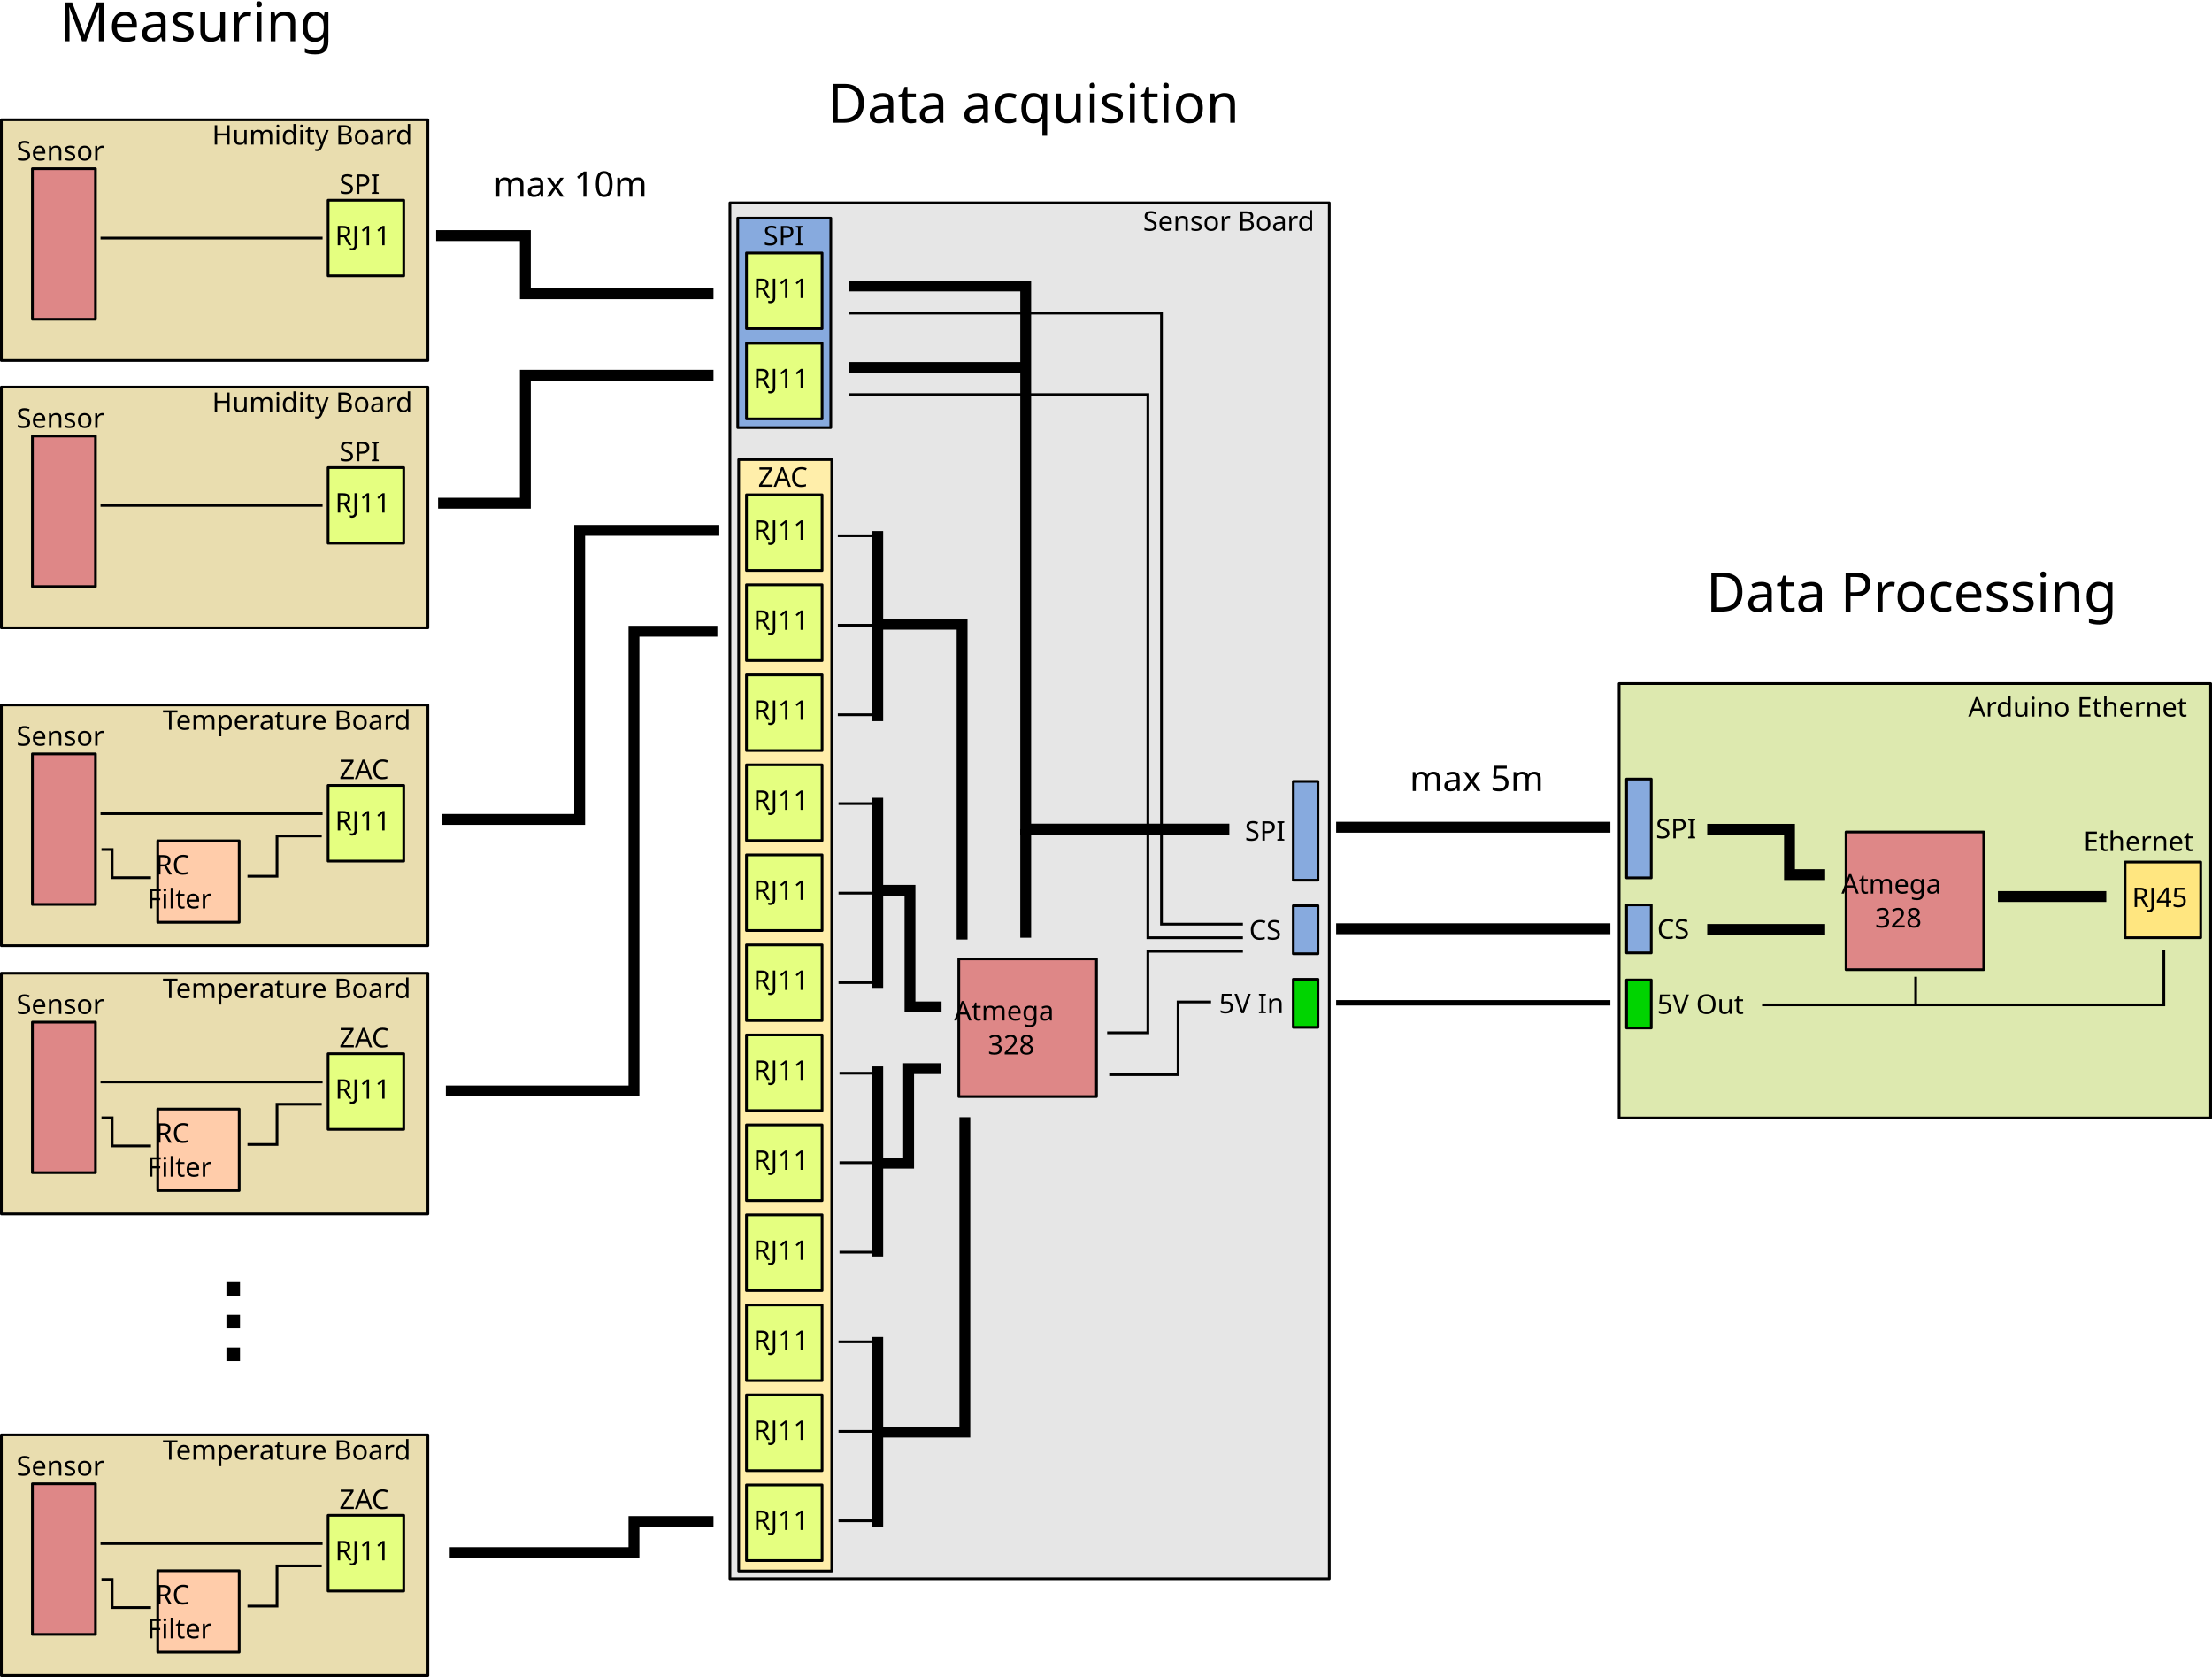
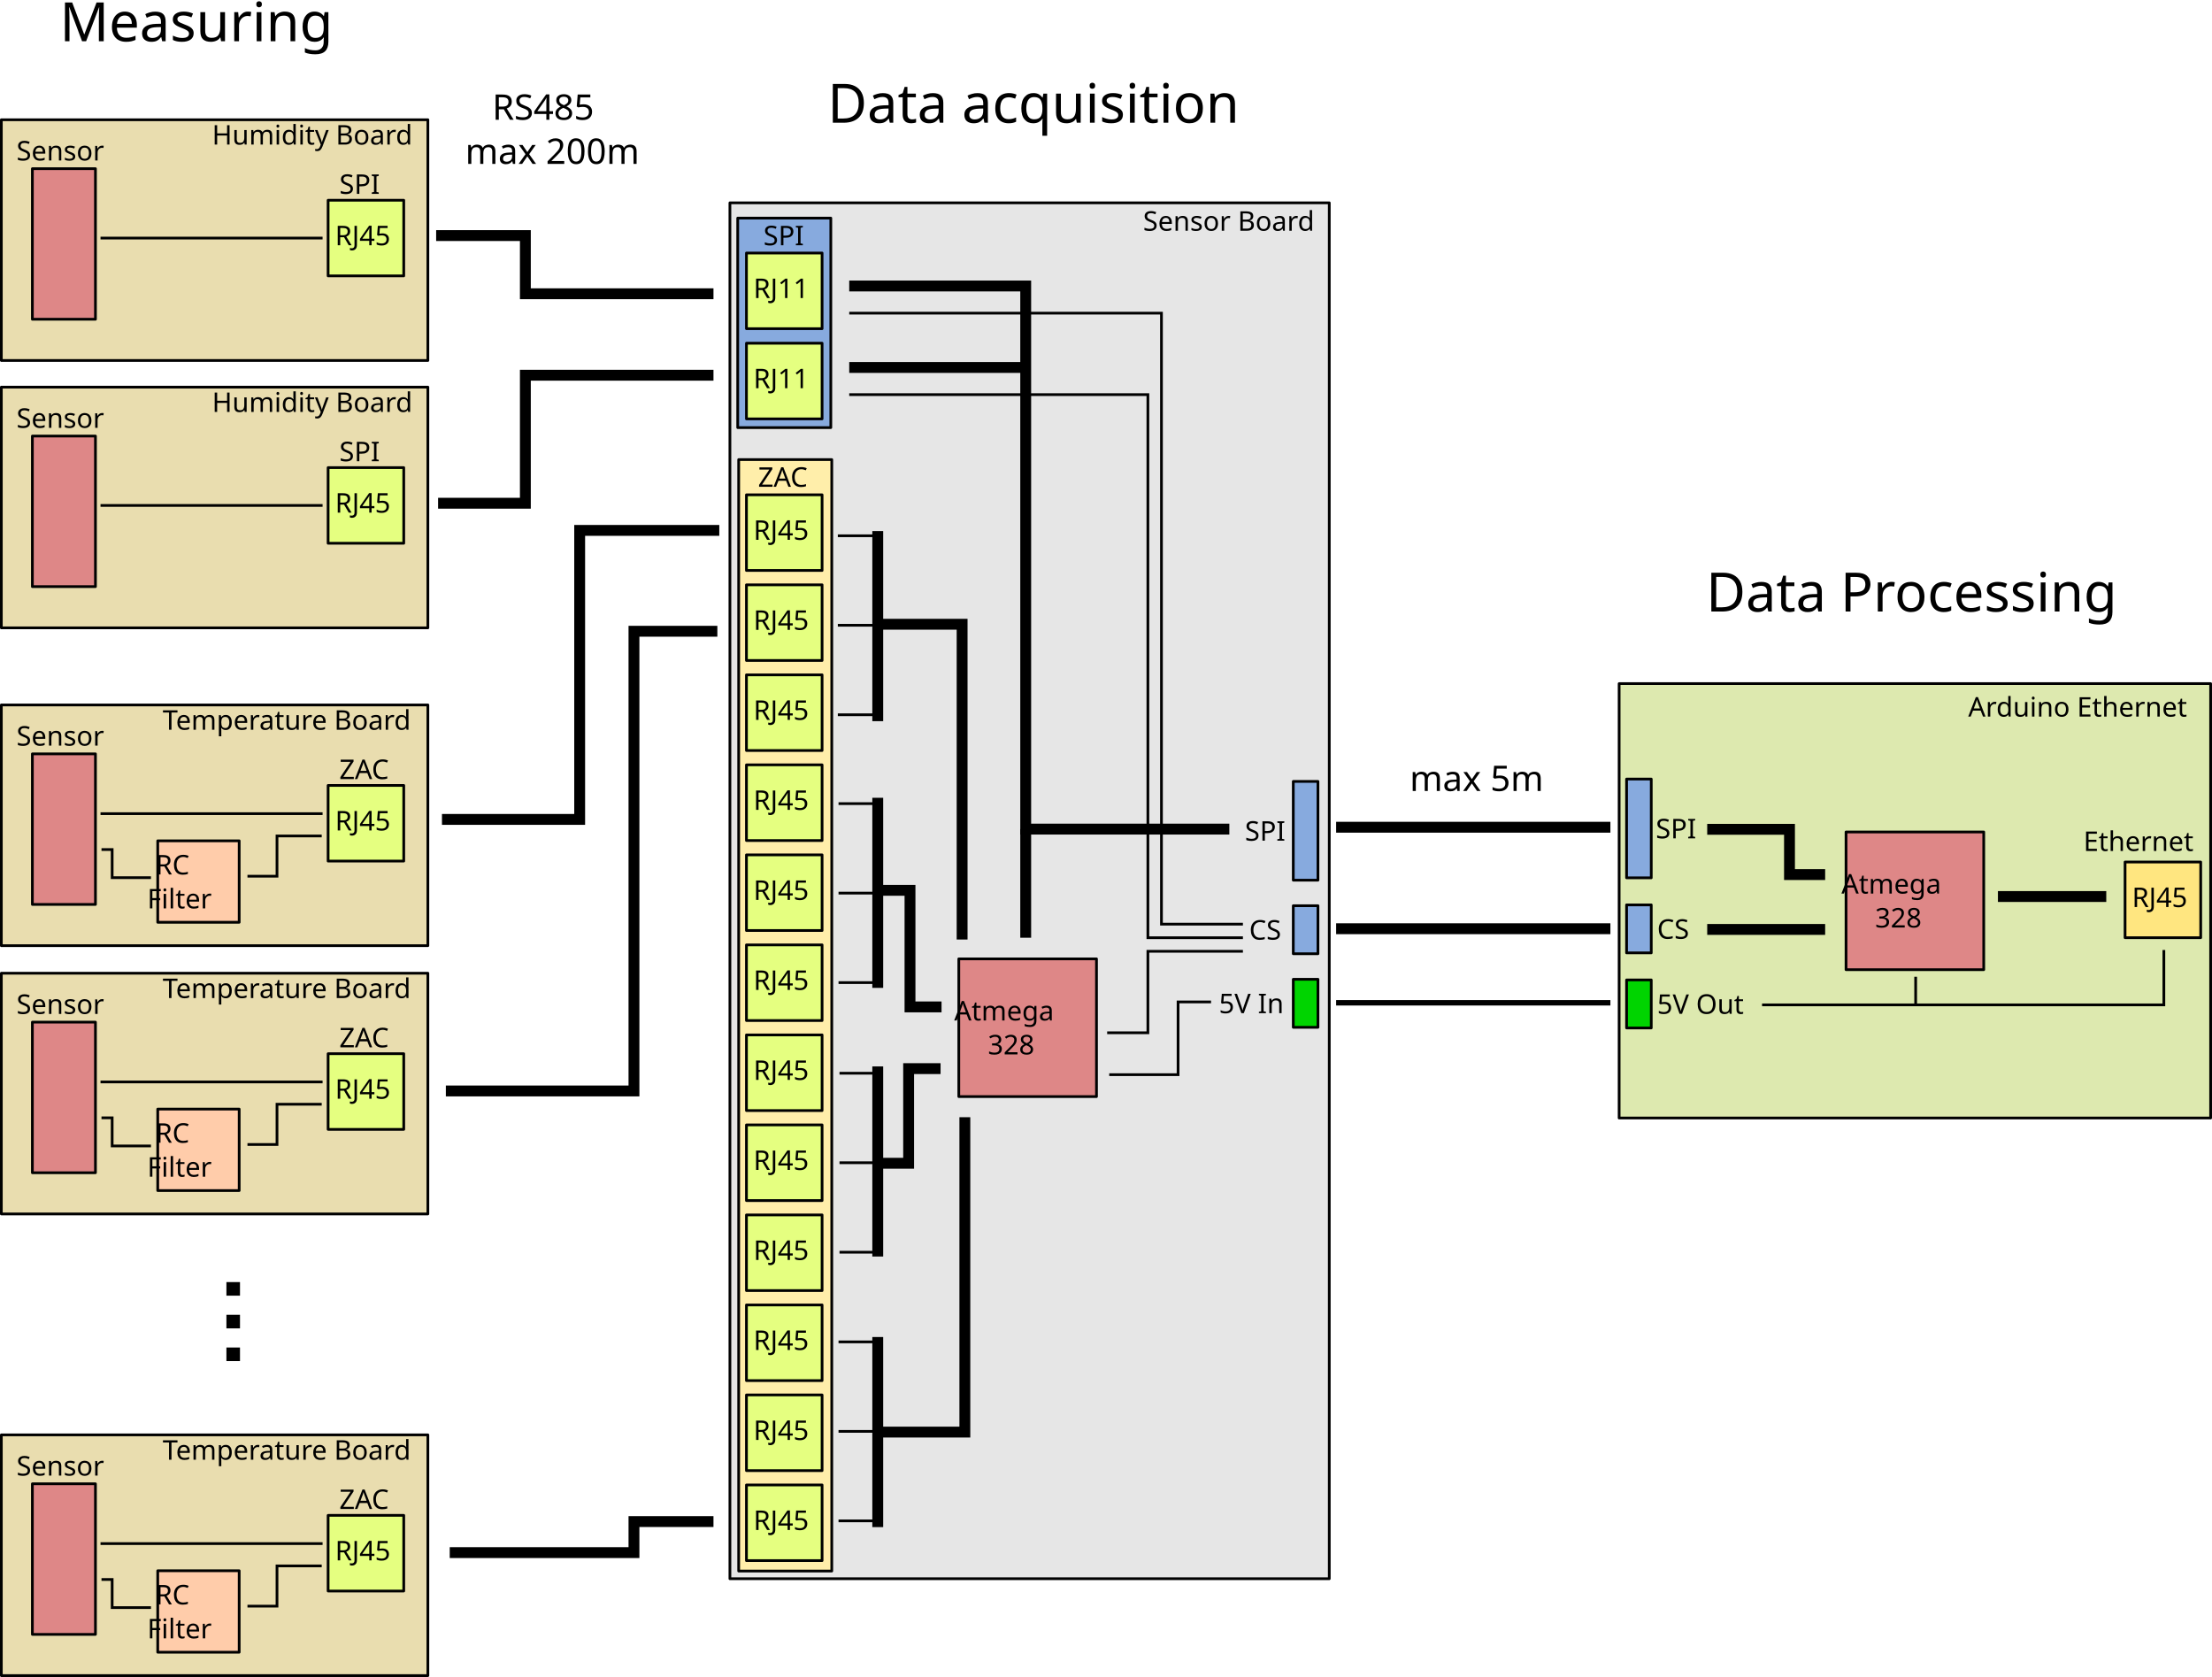
<svg xmlns="http://www.w3.org/2000/svg" width="814.719" height="617.555" id="svg2" version="1.1">
  <defs id="defs4" />
  <g id="layer1" transform="translate(-56.49938,-77.75788)">
    <rect style="fill:#dde9af;fill-opacity:1;stroke:#000000;stroke-width:1;stroke-linecap:round;stroke-linejoin:round;stroke-miterlimit:4;stroke-opacity:1;stroke-dasharray:none;stroke-dashoffset:0" id="rect2985" width="217.857" height="159.967" x="652.857" y="329.505" />
    <text xml:space="preserve" style="font-size:10px;font-style:normal;font-weight:normal;line-height:125%;letter-spacing:0px;word-spacing:0px;fill:#000000;fill-opacity:1;stroke:none;font-family:Sans" x="781.429" y="341.648" id="text2987">
      <tspan id="tspan2989" x="781.429" y="341.648">Arduino Ethernet</tspan>
    </text>
    <rect style="fill:#ffe680;fill-opacity:1;stroke:#000000;stroke-width:1;stroke-linecap:round;stroke-linejoin:round;stroke-miterlimit:4;stroke-opacity:1;stroke-dasharray:none;stroke-dashoffset:0" id="rect2991" width="27.857" height="27.857" x="839.199" y="395.204" />
    <text xml:space="preserve" style="font-size:10px;font-style:normal;font-weight:normal;line-height:125%;letter-spacing:0px;word-spacing:0px;fill:#000000;fill-opacity:1;stroke:none;font-family:Sans" x="841.758" y="411.777" id="text2993">
      <tspan id="tspan2995" x="841.758" y="411.777">RJ45</tspan>
    </text>
    <text xml:space="preserve" style="font-size:10px;font-style:normal;font-weight:normal;line-height:125%;letter-spacing:0px;word-spacing:0px;fill:#000000;fill-opacity:1;stroke:none;font-family:Sans" x="823.867" y="391.128" id="text2997">
      <tspan id="tspan2999" x="823.867" y="391.128">Ethernet</tspan>
    </text>
    <rect style="fill:#87aade;fill-opacity:1;stroke:#000000;stroke-width:1;stroke-linecap:round;stroke-linejoin:round;stroke-miterlimit:4;stroke-opacity:1;stroke-dasharray:none;stroke-dashoffset:0" id="rect3003" width="9.091" height="36.365" x="655.594" y="364.649" />
    <text xml:space="preserve" style="font-size:10px;font-style:normal;font-weight:normal;line-height:125%;letter-spacing:0px;word-spacing:0px;fill:#000000;fill-opacity:1;stroke:none;font-family:Sans" x="666.342" y="386.472" id="text3005">
      <tspan id="tspan3007" x="666.342" y="386.472">SPI</tspan>
    </text>
    <rect style="fill:#00d400;fill-opacity:1;stroke:#000000;stroke-width:1;stroke-linecap:round;stroke-linejoin:round;stroke-miterlimit:4;stroke-opacity:1;stroke-dasharray:none;stroke-dashoffset:0" id="rect3003-3" width="9.091" height="17.678" x="655.594" y="438.623" />
    <text xml:space="preserve" style="font-size:10px;font-style:normal;font-weight:normal;line-height:125%;letter-spacing:0px;word-spacing:0px;fill:#000000;fill-opacity:1;stroke:none;font-family:Sans" x="666.847" y="451.101" id="text3005-3">
      <tspan id="tspan3007-7" x="666.847" y="451.101">5V Out</tspan>
    </text>
    <rect style="fill:#87aade;fill-opacity:1;stroke:#000000;stroke-width:1;stroke-linecap:round;stroke-linejoin:round;stroke-miterlimit:4;stroke-opacity:1;stroke-dasharray:none;stroke-dashoffset:0" id="rect3003-3-9" width="9.091" height="17.678" x="655.594" y="410.98" />
    <text xml:space="preserve" style="font-size:10px;font-style:normal;font-weight:normal;line-height:125%;letter-spacing:0px;word-spacing:0px;fill:#000000;fill-opacity:1;stroke:none;font-family:Sans" x="666.847" y="423.459" id="text3005-3-7">
      <tspan id="tspan3007-7-4" x="666.847" y="423.459">CS</tspan>
    </text>
    <rect style="fill:#e6e6e6;stroke:#000000;stroke-width:1;stroke-linecap:round;stroke-linejoin:round;stroke-miterlimit:4;stroke-opacity:1;stroke-dasharray:none;stroke-dashoffset:0" id="rect3085" width="220.753" height="506.68" x="325.34" y="152.447" />
    <rect style="fill:#ffeeaa;stroke:#000000;stroke-width:1;stroke-linecap:round;stroke-linejoin:round;stroke-miterlimit:4;stroke-opacity:1;stroke-dasharray:none;stroke-dashoffset:0" id="rect5274-1" width="34.286" height="409.286" x="328.571" y="247.005" />
    <rect style="fill:#de8787;fill-opacity:1;stroke:#000000;stroke-width:1;stroke-linecap:round;stroke-linejoin:round;stroke-miterlimit:4;stroke-opacity:1;stroke-dasharray:none;stroke-dashoffset:0" id="rect3125" width="50.714" height="50.714" x="736.429" y="384.132" />
    <text xml:space="preserve" style="font-size:10px;font-style:normal;font-weight:normal;text-align:center;line-height:125%;letter-spacing:0px;word-spacing:0px;text-anchor:middle;fill:#000000;fill-opacity:1;stroke:none;font-family:Sans" x="762.203" y="406.813" id="text3127">
      <tspan id="tspan3129" x="762.203" y="406.813">Atmega</tspan>
      <tspan x="762.203" y="419.313" id="tspan3131">328</tspan>
    </text>
    <rect style="fill:#de8787;fill-opacity:1;stroke:#000000;stroke-width:1;stroke-linecap:round;stroke-linejoin:round;stroke-miterlimit:4;stroke-opacity:1;stroke-dasharray:none;stroke-dashoffset:0" id="rect3125-5" width="50.714" height="50.714" x="409.643" y="430.861" />
    <text xml:space="preserve" style="font-size:10px;font-style:normal;font-weight:normal;text-align:center;line-height:125%;letter-spacing:0px;word-spacing:0px;text-anchor:middle;fill:#000000;fill-opacity:1;stroke:none;font-family:Sans" x="435.417" y="453.543" id="text3127-4">
      <tspan id="tspan3129-9" x="435.417" y="453.543">Atmega</tspan>
      <tspan x="435.417" y="466.043" id="tspan3131-7">328</tspan>
    </text>
    <rect style="fill:#e5ff80;fill-opacity:1;stroke:#000000;stroke-width:1;stroke-linecap:round;stroke-linejoin:round;stroke-miterlimit:4;stroke-opacity:1;stroke-dasharray:none;stroke-dashoffset:0" id="rect2991-6" width="27.857" height="27.857" x="331.429" y="259.978" />
    <text xml:space="preserve" style="font-size:10px;font-style:normal;font-weight:normal;line-height:125%;letter-spacing:0px;word-spacing:0px;fill:#000000;fill-opacity:1;stroke:none;font-family:Sans" x="334.012" y="276.55" id="text2993-2">
-       <tspan id="tspan2995-7" x="334.012" y="276.55">RJ11</tspan>
+       <tspan id="tspan2995-7" x="334.012" y="276.55">RJ45</tspan>
    </text>
    <rect style="fill:#e5ff80;fill-opacity:1;stroke:#000000;stroke-width:1;stroke-linecap:round;stroke-linejoin:round;stroke-miterlimit:4;stroke-opacity:1;stroke-dasharray:none;stroke-dashoffset:0" id="rect2991-6-9" width="27.857" height="27.857" x="331.429" y="293.125" />
    <text xml:space="preserve" style="font-size:10px;font-style:normal;font-weight:normal;line-height:125%;letter-spacing:0px;word-spacing:0px;fill:#000000;fill-opacity:1;stroke:none;font-family:Sans" x="334.012" y="309.698" id="text2993-2-8">
-       <tspan id="tspan2995-7-3" x="334.012" y="309.698">RJ11</tspan>
+       <tspan id="tspan2995-7-3" x="334.012" y="309.698">RJ45</tspan>
    </text>
    <rect style="fill:#e5ff80;fill-opacity:1;stroke:#000000;stroke-width:1;stroke-linecap:round;stroke-linejoin:round;stroke-miterlimit:4;stroke-opacity:1;stroke-dasharray:none;stroke-dashoffset:0" id="rect2991-6-3" width="27.857" height="27.857" x="331.429" y="326.273" />
    <text xml:space="preserve" style="font-size:10px;font-style:normal;font-weight:normal;line-height:125%;letter-spacing:0px;word-spacing:0px;fill:#000000;fill-opacity:1;stroke:none;font-family:Sans" x="334.012" y="342.846" id="text2993-2-0">
-       <tspan id="tspan2995-7-1" x="334.012" y="342.846">RJ11</tspan>
+       <tspan id="tspan2995-7-1" x="334.012" y="342.846">RJ45</tspan>
    </text>
    <rect style="fill:#e5ff80;fill-opacity:1;stroke:#000000;stroke-width:1;stroke-linecap:round;stroke-linejoin:round;stroke-miterlimit:4;stroke-opacity:1;stroke-dasharray:none;stroke-dashoffset:0" id="rect2991-6-4" width="27.857" height="27.857" x="331.429" y="359.421" />
    <text xml:space="preserve" style="font-size:10px;font-style:normal;font-weight:normal;line-height:125%;letter-spacing:0px;word-spacing:0px;fill:#000000;fill-opacity:1;stroke:none;font-family:Sans" x="334.012" y="375.993" id="text2993-2-08">
-       <tspan id="tspan2995-7-8" x="334.012" y="375.993">RJ11</tspan>
+       <tspan id="tspan2995-7-8" x="334.012" y="375.993">RJ45</tspan>
    </text>
    <rect style="fill:#e5ff80;fill-opacity:1;stroke:#000000;stroke-width:1;stroke-linecap:round;stroke-linejoin:round;stroke-miterlimit:4;stroke-opacity:1;stroke-dasharray:none;stroke-dashoffset:0" id="rect2991-6-8" width="27.857" height="27.857" x="331.429" y="392.568" />
    <text xml:space="preserve" style="font-size:10px;font-style:normal;font-weight:normal;line-height:125%;letter-spacing:0px;word-spacing:0px;fill:#000000;fill-opacity:1;stroke:none;font-family:Sans" x="334.012" y="409.141" id="text2993-2-7">
-       <tspan id="tspan2995-7-34" x="334.012" y="409.141">RJ11</tspan>
+       <tspan id="tspan2995-7-34" x="334.012" y="409.141">RJ45</tspan>
    </text>
    <rect style="fill:#e5ff80;fill-opacity:1;stroke:#000000;stroke-width:1;stroke-linecap:round;stroke-linejoin:round;stroke-miterlimit:4;stroke-opacity:1;stroke-dasharray:none;stroke-dashoffset:0" id="rect2991-6-1" width="27.857" height="27.857" x="331.429" y="425.716" />
    <text xml:space="preserve" style="font-size:10px;font-style:normal;font-weight:normal;line-height:125%;letter-spacing:0px;word-spacing:0px;fill:#000000;fill-opacity:1;stroke:none;font-family:Sans" x="334.012" y="442.289" id="text2993-2-6">
-       <tspan id="tspan2995-7-87" x="334.012" y="442.289">RJ11</tspan>
+       <tspan id="tspan2995-7-87" x="334.012" y="442.289">RJ45</tspan>
    </text>
    <rect style="fill:#e5ff80;fill-opacity:1;stroke:#000000;stroke-width:1;stroke-linecap:round;stroke-linejoin:round;stroke-miterlimit:4;stroke-opacity:1;stroke-dasharray:none;stroke-dashoffset:0" id="rect2991-6-2" width="27.857" height="27.857" x="331.429" y="458.864" />
    <text xml:space="preserve" style="font-size:10px;font-style:normal;font-weight:normal;line-height:125%;letter-spacing:0px;word-spacing:0px;fill:#000000;fill-opacity:1;stroke:none;font-family:Sans" x="334.012" y="475.436" id="text2993-2-5">
-       <tspan id="tspan2995-7-5" x="334.012" y="475.436">RJ11</tspan>
+       <tspan id="tspan2995-7-5" x="334.012" y="475.436">RJ45</tspan>
    </text>
    <rect style="fill:#e5ff80;fill-opacity:1;stroke:#000000;stroke-width:1;stroke-linecap:round;stroke-linejoin:round;stroke-miterlimit:4;stroke-opacity:1;stroke-dasharray:none;stroke-dashoffset:0" id="rect2991-6-7" width="27.857" height="27.857" x="331.429" y="492.011" />
    <text xml:space="preserve" style="font-size:10px;font-style:normal;font-weight:normal;line-height:125%;letter-spacing:0px;word-spacing:0px;fill:#000000;fill-opacity:1;stroke:none;font-family:Sans" x="334.012" y="508.584" id="text2993-2-9">
-       <tspan id="tspan2995-7-83" x="334.012" y="508.584">RJ11</tspan>
+       <tspan id="tspan2995-7-83" x="334.012" y="508.584">RJ45</tspan>
    </text>
    <rect style="fill:#e5ff80;fill-opacity:1;stroke:#000000;stroke-width:1;stroke-linecap:round;stroke-linejoin:round;stroke-miterlimit:4;stroke-opacity:1;stroke-dasharray:none;stroke-dashoffset:0" id="rect2991-6-0" width="27.857" height="27.857" x="331.429" y="525.159" />
    <text xml:space="preserve" style="font-size:10px;font-style:normal;font-weight:normal;line-height:125%;letter-spacing:0px;word-spacing:0px;fill:#000000;fill-opacity:1;stroke:none;font-family:Sans" x="334.012" y="541.732" id="text2993-2-62">
-       <tspan id="tspan2995-7-4" x="334.012" y="541.732">RJ11</tspan>
+       <tspan id="tspan2995-7-4" x="334.012" y="541.732">RJ45</tspan>
    </text>
    <rect style="fill:#e5ff80;fill-opacity:1;stroke:#000000;stroke-width:1;stroke-linecap:round;stroke-linejoin:round;stroke-miterlimit:4;stroke-opacity:1;stroke-dasharray:none;stroke-dashoffset:0" id="rect2991-6-5" width="27.857" height="27.857" x="331.429" y="558.307" />
    <text xml:space="preserve" style="font-size:10px;font-style:normal;font-weight:normal;line-height:125%;letter-spacing:0px;word-spacing:0px;fill:#000000;fill-opacity:1;stroke:none;font-family:Sans" x="334.012" y="574.879" id="text2993-2-2">
-       <tspan id="tspan2995-7-0" x="334.012" y="574.879">RJ11</tspan>
+       <tspan id="tspan2995-7-0" x="334.012" y="574.879">RJ45</tspan>
    </text>
    <rect style="fill:#e5ff80;fill-opacity:1;stroke:#000000;stroke-width:1;stroke-linecap:round;stroke-linejoin:round;stroke-miterlimit:4;stroke-opacity:1;stroke-dasharray:none;stroke-dashoffset:0" id="rect2991-6-80" width="27.857" height="27.857" x="331.429" y="591.454" />
    <text xml:space="preserve" style="font-size:10px;font-style:normal;font-weight:normal;line-height:125%;letter-spacing:0px;word-spacing:0px;fill:#000000;fill-opacity:1;stroke:none;font-family:Sans" x="334.012" y="608.027" id="text2993-2-83">
-       <tspan id="tspan2995-7-49" x="334.012" y="608.027">RJ11</tspan>
+       <tspan id="tspan2995-7-49" x="334.012" y="608.027">RJ45</tspan>
    </text>
    <rect style="fill:#e5ff80;fill-opacity:1;stroke:#000000;stroke-width:1;stroke-linecap:round;stroke-linejoin:round;stroke-miterlimit:4;stroke-opacity:1;stroke-dasharray:none;stroke-dashoffset:0" id="rect2991-6-71" width="27.857" height="27.857" x="331.429" y="624.602" />
    <text xml:space="preserve" style="font-size:10px;font-style:normal;font-weight:normal;line-height:125%;letter-spacing:0px;word-spacing:0px;fill:#000000;fill-opacity:1;stroke:none;font-family:Sans" x="334.012" y="641.175" id="text2993-2-26">
-       <tspan id="tspan2995-7-6" x="334.012" y="641.175">RJ11</tspan>
+       <tspan id="tspan2995-7-6" x="334.012" y="641.175">RJ45</tspan>
    </text>
    <rect style="fill:#87aade;fill-opacity:1;stroke:#000000;stroke-width:1;stroke-linecap:round;stroke-linejoin:round;stroke-miterlimit:4;stroke-opacity:1;stroke-dasharray:none;stroke-dashoffset:0" id="rect5274" width="34.286" height="77.143" x="328.214" y="158.076" />
    <rect style="fill:#e5ff80;fill-opacity:1;stroke:#000000;stroke-width:1;stroke-linecap:round;stroke-linejoin:round;stroke-miterlimit:4;stroke-opacity:1;stroke-dasharray:none;stroke-dashoffset:0" id="rect2991-6-40" width="27.857" height="27.857" x="331.429" y="204.148" />
    <text xml:space="preserve" style="font-size:10px;font-style:normal;font-weight:normal;line-height:125%;letter-spacing:0px;word-spacing:0px;fill:#000000;fill-opacity:1;stroke:none;font-family:Sans" x="334.012" y="220.72" id="text2993-2-74">
      <tspan id="tspan2995-7-51" x="334.012" y="220.72">RJ11</tspan>
    </text>
    <rect style="fill:#e5ff80;fill-opacity:1;stroke:#000000;stroke-width:1;stroke-linecap:round;stroke-linejoin:round;stroke-miterlimit:4;stroke-opacity:1;stroke-dasharray:none;stroke-dashoffset:0" id="rect2991-6-86" width="27.857" height="27.857" x="331.429" y="170.934" />
    <text xml:space="preserve" style="font-size:10px;font-style:normal;font-weight:normal;line-height:125%;letter-spacing:0px;word-spacing:0px;fill:#000000;fill-opacity:1;stroke:none;font-family:Sans" x="334.012" y="187.506" id="text2993-2-1">
      <tspan id="tspan2995-7-18" x="334.012" y="187.506">RJ11</tspan>
    </text>
    <rect style="fill:#87aade;fill-opacity:1;stroke:#000000;stroke-width:1;stroke-linecap:round;stroke-linejoin:round;stroke-miterlimit:4;stroke-opacity:1;stroke-dasharray:none;stroke-dashoffset:0" id="rect3003-1" width="9.091" height="36.365" x="532.837" y="365.515" />
    <text xml:space="preserve" style="font-size:10px;font-style:normal;font-weight:normal;line-height:125%;letter-spacing:0px;word-spacing:0px;fill:#000000;fill-opacity:1;stroke:none;font-family:Sans" x="515.014" y="387.338" id="text3005-9">
      <tspan id="tspan3007-2" x="515.014" y="387.338">SPI</tspan>
    </text>
    <rect style="fill:#87aade;fill-opacity:1;stroke:#000000;stroke-width:1;stroke-linecap:round;stroke-linejoin:round;stroke-miterlimit:4;stroke-opacity:1;stroke-dasharray:none;stroke-dashoffset:0" id="rect3003-3-9-5" width="9.091" height="17.678" x="532.837" y="411.293" />
    <text xml:space="preserve" style="font-size:10px;font-style:normal;font-weight:normal;line-height:125%;letter-spacing:0px;word-spacing:0px;fill:#000000;fill-opacity:1;stroke:none;font-family:Sans" x="516.59" y="423.771" id="text3005-3-7-2">
      <tspan id="tspan3007-7-4-0" x="516.59" y="423.771">CS</tspan>
    </text>
    <rect style="fill:#00d400;fill-opacity:1;stroke:#000000;stroke-width:1;stroke-linecap:round;stroke-linejoin:round;stroke-miterlimit:4;stroke-opacity:1;stroke-dasharray:none;stroke-dashoffset:0" id="rect3003-3-1" width="9.091" height="17.678" x="532.837" y="438.382" />
    <text xml:space="preserve" style="font-size:10px;font-style:normal;font-weight:normal;line-height:125%;letter-spacing:0px;word-spacing:0px;fill:#000000;fill-opacity:1;stroke:none;font-family:Sans" x="505.452" y="450.861" id="text3005-3-4">
      <tspan id="tspan3007-7-2" x="505.452" y="450.861">5V In</tspan>
    </text>
    <text xml:space="preserve" style="font-size:10px;font-style:normal;font-weight:normal;line-height:125%;letter-spacing:0px;word-spacing:0px;fill:#000000;fill-opacity:1;stroke:none;font-family:Sans" x="477.5" y="162.719" id="text3637">
      <tspan id="tspan3639" x="477.5" y="162.719">Sensor Board</tspan>
    </text>
    <path style="fill:none;stroke:#000000;stroke-width:4;stroke-linecap:butt;stroke-linejoin:miter;stroke-miterlimit:4;stroke-opacity:1;stroke-dasharray:none" d="m 649.637,382.386 -101.015,0" id="path3641" />
    <path style="fill:none;stroke:#000000;stroke-width:4;stroke-linecap:butt;stroke-linejoin:miter;stroke-miterlimit:4;stroke-opacity:1;stroke-dasharray:none" d="m 649.637,419.762 -101.015,0" id="path3641-7" />
    <path style="fill:none;stroke:#000000;stroke-width:2;stroke-linecap:butt;stroke-linejoin:miter;stroke-miterlimit:4;stroke-opacity:1;stroke-dasharray:none" d="m 649.637,447.036 -101.015,0" id="path3641-0" />
    <path style="fill:none;stroke:#000000;stroke-width:1px;stroke-linecap:butt;stroke-linejoin:miter;stroke-opacity:1" d="m 514.286,428.076 -35,0 0,30 -15,0" id="path5254" />
    <path style="fill:none;stroke:#000000;stroke-width:1px;stroke-linecap:butt;stroke-linejoin:miter;stroke-opacity:1" d="m 514.286,423.076 -35,0 0,-200 -110,0" id="path5256" />
    <path style="fill:none;stroke:#000000;stroke-width:1px;stroke-linecap:butt;stroke-linejoin:miter;stroke-opacity:1" d="m 514.286,418.076 -30,0 0,-225 -115,0 0,0" id="path5258" />
    <path style="fill:none;stroke:#000000;stroke-width:4;stroke-linecap:butt;stroke-linejoin:miter;stroke-miterlimit:4;stroke-opacity:1;stroke-dasharray:none" d="m 509.286,383.076 -75,0 0,-200 -65,0" id="path5260" />
    <path style="fill:none;stroke:#000000;stroke-width:4;stroke-linecap:butt;stroke-linejoin:miter;stroke-miterlimit:4;stroke-opacity:1;stroke-dasharray:none" d="m 369.286,213.076 65,0" id="path5262" />
    <path style="fill:none;stroke:#000000;stroke-width:4;stroke-linecap:butt;stroke-linejoin:miter;stroke-miterlimit:4;stroke-opacity:1;stroke-dasharray:none" d="m 434.286,383.076 0,40" id="path5264" />
    <text xml:space="preserve" style="font-size:10px;font-style:normal;font-weight:normal;line-height:125%;letter-spacing:0px;word-spacing:0px;fill:#000000;fill-opacity:1;stroke:none;font-family:Sans" x="337.679" y="168.076" id="text5266">
      <tspan id="tspan5268" x="337.679" y="168.076">SPI</tspan>
    </text>
    <text xml:space="preserve" style="font-size:10px;font-style:normal;font-weight:normal;line-height:125%;letter-spacing:0px;word-spacing:0px;fill:#000000;fill-opacity:1;stroke:none;font-family:Sans" x="335.714" y="257.005" id="text5270">
      <tspan id="tspan5272" x="335.714" y="257.005">ZAC</tspan>
    </text>
    <path style="fill:none;stroke:#000000;stroke-width:4;stroke-linecap:butt;stroke-linejoin:miter;stroke-miterlimit:4;stroke-opacity:1;stroke-dasharray:none" d="m 379.791,273.329 0,70" id="path5381" />
    <path style="fill:none;stroke:#000000;stroke-width:4;stroke-linecap:butt;stroke-linejoin:miter;stroke-miterlimit:4;stroke-opacity:1;stroke-dasharray:none" d="m 379.791,371.543 0,70" id="path5381-1" />
    <path style="fill:none;stroke:#000000;stroke-width:4;stroke-linecap:butt;stroke-linejoin:miter;stroke-miterlimit:4;stroke-opacity:1;stroke-dasharray:none" d="m 379.791,470.472 0,70" id="path5381-7" />
    <path style="fill:none;stroke:#000000;stroke-width:4;stroke-linecap:butt;stroke-linejoin:miter;stroke-miterlimit:4;stroke-opacity:1;stroke-dasharray:none" d="m 379.791,570.115 0,70" id="path5381-73" />
    <path style="fill:none;stroke:#000000;stroke-width:4;stroke-linecap:butt;stroke-linejoin:miter;stroke-miterlimit:4;stroke-opacity:1;stroke-dasharray:none" d="m 380.052,307.635 30.81,0 0,116.101" id="path5415" />
    <path style="fill:none;stroke:#000000;stroke-width:4;stroke-linecap:butt;stroke-linejoin:miter;stroke-miterlimit:4;stroke-opacity:1;stroke-dasharray:none" d="m 381.062,605.125 30.81,0 0,-115.953" id="path5417" />
    <path style="fill:none;stroke:#000000;stroke-width:4;stroke-linecap:butt;stroke-linejoin:miter;stroke-miterlimit:4;stroke-opacity:1;stroke-dasharray:none" d="m 380.823,405.619 10.846,0 0,42.931 11.617,0" id="path5419" />
    <path style="fill:none;stroke:#000000;stroke-width:4;stroke-linecap:butt;stroke-linejoin:miter;stroke-miterlimit:4;stroke-opacity:1;stroke-dasharray:none" d="m 381.062,506.13 10.102,0 0,-34.85 11.765,0" id="path5421" />
    <path style="fill:none;stroke:#000000;stroke-width:1px;stroke-linecap:butt;stroke-linejoin:miter;stroke-opacity:1" d="m 365.089,340.97 12.879,0" id="path5427" />
    <path style="fill:none;stroke:#000000;stroke-width:1px;stroke-linecap:butt;stroke-linejoin:miter;stroke-opacity:1" d="m 365.089,308.013 12.879,0" id="path5427-6" />
    <path style="fill:none;stroke:#000000;stroke-width:1px;stroke-linecap:butt;stroke-linejoin:miter;stroke-opacity:1" d="m 365.089,275.057 12.879,0" id="path5427-1" />
    <path style="fill:none;stroke:#000000;stroke-width:1px;stroke-linecap:butt;stroke-linejoin:miter;stroke-opacity:1" d="m 365.346,439.604 12.879,0" id="path5427-0" />
    <path style="fill:none;stroke:#000000;stroke-width:1px;stroke-linecap:butt;stroke-linejoin:miter;stroke-opacity:1" d="m 365.346,406.648 12.879,0" id="path5427-6-5" />
    <path style="fill:none;stroke:#000000;stroke-width:1px;stroke-linecap:butt;stroke-linejoin:miter;stroke-opacity:1" d="m 365.346,373.692 12.879,0" id="path5427-1-4" />
    <path style="fill:none;stroke:#000000;stroke-width:1px;stroke-linecap:butt;stroke-linejoin:miter;stroke-opacity:1" d="m 365.703,538.89 12.879,0" id="path5427-4" />
    <path style="fill:none;stroke:#000000;stroke-width:1px;stroke-linecap:butt;stroke-linejoin:miter;stroke-opacity:1" d="m 365.703,505.934 12.879,0" id="path5427-6-0" />
    <path style="fill:none;stroke:#000000;stroke-width:1px;stroke-linecap:butt;stroke-linejoin:miter;stroke-opacity:1" d="m 365.703,472.977 12.879,0" id="path5427-1-7" />
    <path style="fill:none;stroke:#000000;stroke-width:1px;stroke-linecap:butt;stroke-linejoin:miter;stroke-opacity:1" d="m 365.346,637.818 12.879,0" id="path5427-11" />
    <path style="fill:none;stroke:#000000;stroke-width:1px;stroke-linecap:butt;stroke-linejoin:miter;stroke-opacity:1" d="m 365.346,604.862 12.879,0" id="path5427-6-00" />
    <path style="fill:none;stroke:#000000;stroke-width:1px;stroke-linecap:butt;stroke-linejoin:miter;stroke-opacity:1" d="m 365.346,571.906 12.879,0" id="path5427-1-3" />
    <rect style="fill:#e9ddaf;fill-opacity:1;stroke:#000000;stroke-width:1;stroke-linecap:round;stroke-linejoin:round;stroke-miterlimit:4;stroke-opacity:1;stroke-dasharray:none;stroke-dashoffset:0" id="rect5531" width="157.101" height="88.652" x="56.991" y="337.351" />
    <rect style="fill:#e5ff80;fill-opacity:1;stroke:#000000;stroke-width:1;stroke-linecap:round;stroke-linejoin:round;stroke-miterlimit:4;stroke-opacity:1;stroke-dasharray:none;stroke-dashoffset:0" id="rect2991-6-3-7" width="27.857" height="27.857" x="177.348" y="366.993" />
    <text xml:space="preserve" style="font-size:10px;font-style:normal;font-weight:normal;line-height:125%;letter-spacing:0px;word-spacing:0px;fill:#000000;fill-opacity:1;stroke:none;font-family:Sans" x="179.931" y="383.566" id="text2993-2-0-7">
-       <tspan id="tspan2995-7-1-4" x="179.931" y="383.566">RJ11</tspan>
+       <tspan id="tspan2995-7-1-4" x="179.931" y="383.566">RJ45</tspan>
    </text>
    <rect style="fill:#de8787;fill-opacity:1;stroke:#000000;stroke-width:1;stroke-linecap:round;stroke-linejoin:round;stroke-miterlimit:4;stroke-opacity:1;stroke-dasharray:none;stroke-dashoffset:0" id="rect5533" width="23.234" height="55.45" x="68.423" y="355.37" />
    <text xml:space="preserve" style="font-size:10px;font-style:normal;font-weight:normal;line-height:125%;letter-spacing:0px;word-spacing:0px;fill:#000000;fill-opacity:1;stroke:none;font-family:Sans" x="62.566" y="352.34" id="text5577">
      <tspan id="tspan5579" x="62.566" y="352.34">Sensor</tspan>
    </text>
    <rect style="fill:#ffccaa;fill-opacity:1;stroke:#000000;stroke-width:1;stroke-linecap:round;stroke-linejoin:round;stroke-miterlimit:4;stroke-opacity:1;stroke-dasharray:none;stroke-dashoffset:0" id="rect5587" width="30" height="30" x="114.595" y="387.387" />
    <path style="fill:none;stroke:#000000;stroke-width:1px;stroke-linecap:butt;stroke-linejoin:miter;stroke-opacity:1" d="m 175.309,377.387 -81.786,0" id="path5605" />
    <path style="fill:none;stroke:#000000;stroke-width:1px;stroke-linecap:butt;stroke-linejoin:miter;stroke-opacity:1" d="m 174.992,385.601 -16.468,0 0,14.821 -10.88,0" id="path5607" />
    <path style="fill:none;stroke:#000000;stroke-width:1px;stroke-linecap:butt;stroke-linejoin:miter;stroke-opacity:1" d="m 112.095,400.958 -14.286,0 0,-10.357 -3.929,0" id="path5609" />
    <text xml:space="preserve" style="font-size:10px;font-style:normal;font-weight:normal;line-height:125%;letter-spacing:0px;word-spacing:0px;fill:#000000;fill-opacity:1;stroke:none;font-family:Sans" x="181.485" y="364.641" id="text5611">
      <tspan id="tspan5613" x="181.485" y="364.641">ZAC</tspan>
    </text>
    <text xml:space="preserve" style="font-size:10px;font-style:normal;font-weight:normal;line-height:125%;letter-spacing:0px;word-spacing:0px;fill:#000000;fill-opacity:1;stroke:none;font-family:Sans" x="116.426" y="346.488" id="text5615">
      <tspan id="tspan5617" x="116.426" y="346.488">Temperature Board</tspan>
    </text>
    <rect style="fill:#e9ddaf;fill-opacity:1;stroke:#000000;stroke-width:1;stroke-linecap:round;stroke-linejoin:round;stroke-miterlimit:4;stroke-opacity:1;stroke-dasharray:none;stroke-dashoffset:0" id="rect5531-6" width="157.101" height="88.652" x="56.991" y="121.856" />
    <rect style="fill:#e5ff80;fill-opacity:1;stroke:#000000;stroke-width:1;stroke-linecap:round;stroke-linejoin:round;stroke-miterlimit:4;stroke-opacity:1;stroke-dasharray:none;stroke-dashoffset:0" id="rect2991-6-3-7-0" width="27.857" height="27.857" x="177.348" y="151.499" />
    <text xml:space="preserve" style="font-size:10px;font-style:normal;font-weight:normal;line-height:125%;letter-spacing:0px;word-spacing:0px;fill:#000000;fill-opacity:1;stroke:none;font-family:Sans" x="179.931" y="168.072" id="text2993-2-0-7-0">
-       <tspan id="tspan2995-7-1-4-8" x="179.931" y="168.072">RJ11</tspan>
+       <tspan id="tspan2995-7-1-4-8" x="179.931" y="168.072">RJ45</tspan>
    </text>
    <rect style="fill:#de8787;fill-opacity:1;stroke:#000000;stroke-width:1;stroke-linecap:round;stroke-linejoin:round;stroke-miterlimit:4;stroke-opacity:1;stroke-dasharray:none;stroke-dashoffset:0" id="rect5533-4" width="23.234" height="55.45" x="68.423" y="139.876" />
    <text xml:space="preserve" style="font-size:10px;font-style:normal;font-weight:normal;line-height:125%;letter-spacing:0px;word-spacing:0px;fill:#000000;fill-opacity:1;stroke:none;font-family:Sans" x="62.566" y="136.845" id="text5577-1">
      <tspan id="tspan5579-0" x="62.566" y="136.845">Sensor</tspan>
    </text>
    <path style="fill:none;stroke:#000000;stroke-width:1px;stroke-linecap:butt;stroke-linejoin:miter;stroke-opacity:1" d="m 175.309,165.428 -81.786,0" id="path5605-6" />
    <text xml:space="preserve" style="font-size:10px;font-style:normal;font-weight:normal;line-height:125%;letter-spacing:0px;word-spacing:0px;fill:#000000;fill-opacity:1;stroke:none;font-family:Sans" x="181.486" y="149.147" id="text5611-4">
      <tspan id="tspan5613-4" x="181.486" y="149.147">SPI</tspan>
    </text>
    <text xml:space="preserve" style="font-size:10px;font-style:normal;font-weight:normal;line-height:125%;letter-spacing:0px;word-spacing:0px;fill:#000000;fill-opacity:1;stroke:none;font-family:Sans" x="134.609" y="130.994" id="text5615-3">
      <tspan id="tspan5617-1" x="134.609" y="130.994">Humidity Board</tspan>
    </text>
    <rect style="fill:#e9ddaf;fill-opacity:1;stroke:#000000;stroke-width:1;stroke-linecap:round;stroke-linejoin:round;stroke-miterlimit:4;stroke-opacity:1;stroke-dasharray:none;stroke-dashoffset:0" id="rect5531-6-4" width="157.101" height="88.652" x="56.991" y="220.318" />
    <rect style="fill:#e5ff80;fill-opacity:1;stroke:#000000;stroke-width:1;stroke-linecap:round;stroke-linejoin:round;stroke-miterlimit:4;stroke-opacity:1;stroke-dasharray:none;stroke-dashoffset:0" id="rect2991-6-3-7-0-3" width="27.857" height="27.857" x="177.348" y="249.961" />
    <text xml:space="preserve" style="font-size:10px;font-style:normal;font-weight:normal;line-height:125%;letter-spacing:0px;word-spacing:0px;fill:#000000;fill-opacity:1;stroke:none;font-family:Sans" x="179.931" y="266.533" id="text2993-2-0-7-0-6">
-       <tspan id="tspan2995-7-1-4-8-8" x="179.931" y="266.533">RJ11</tspan>
+       <tspan id="tspan2995-7-1-4-8-8" x="179.931" y="266.533">RJ45</tspan>
    </text>
    <rect style="fill:#de8787;fill-opacity:1;stroke:#000000;stroke-width:1;stroke-linecap:round;stroke-linejoin:round;stroke-miterlimit:4;stroke-opacity:1;stroke-dasharray:none;stroke-dashoffset:0" id="rect5533-4-3" width="23.234" height="55.45" x="68.423" y="238.337" />
    <text xml:space="preserve" style="font-size:10px;font-style:normal;font-weight:normal;line-height:125%;letter-spacing:0px;word-spacing:0px;fill:#000000;fill-opacity:1;stroke:none;font-family:Sans" x="62.566" y="235.307" id="text5577-1-5">
      <tspan id="tspan5579-0-6" x="62.566" y="235.307">Sensor</tspan>
    </text>
    <path style="fill:none;stroke:#000000;stroke-width:1px;stroke-linecap:butt;stroke-linejoin:miter;stroke-opacity:1" d="m 175.309,263.889 -81.786,0" id="path5605-6-1" />
    <text xml:space="preserve" style="font-size:10px;font-style:normal;font-weight:normal;line-height:125%;letter-spacing:0px;word-spacing:0px;fill:#000000;fill-opacity:1;stroke:none;font-family:Sans" x="181.486" y="247.609" id="text5611-4-6">
      <tspan id="tspan5613-4-6" x="181.486" y="247.609">SPI</tspan>
    </text>
    <text xml:space="preserve" style="font-size:10px;font-style:normal;font-weight:normal;line-height:125%;letter-spacing:0px;word-spacing:0px;fill:#000000;fill-opacity:1;stroke:none;font-family:Sans" x="134.609" y="229.456" id="text5615-3-2">
      <tspan id="tspan5617-1-5" x="134.609" y="229.456">Humidity Board</tspan>
    </text>
    <path style="fill:none;stroke:#000000;stroke-width:4;stroke-linecap:butt;stroke-linejoin:miter;stroke-miterlimit:4;stroke-opacity:1;stroke-dasharray:none" d="m 217.143,164.505 32.857,0 0,21.429 69.286,0" id="path5950" />
    <path style="fill:none;stroke:#000000;stroke-width:4;stroke-linecap:butt;stroke-linejoin:miter;stroke-miterlimit:4;stroke-opacity:1;stroke-dasharray:none" d="m 217.857,263.076 32.143,0 0,-47.143 69.286,0" id="path5952" />
    <path style="fill:none;stroke:#000000;stroke-width:4;stroke-linecap:butt;stroke-linejoin:miter;stroke-miterlimit:4;stroke-opacity:1;stroke-dasharray:none" d="m 321.429,273.076 -32.857,0 -18.571,0 0,106.429 -50.714,0" id="path5954" />
    <path style="fill:none;stroke:#000000;stroke-width:4;stroke-linecap:butt;stroke-linejoin:miter;stroke-miterlimit:4;stroke-opacity:1;stroke-dasharray:none" d="m 320.714,310.219 -30.714,0 0,169.286 -69.286,0" id="path5956" />
    <path style="fill:none;stroke:#000000;stroke-width:4;stroke-linecap:butt;stroke-linejoin:miter;stroke-miterlimit:4;stroke-opacity:1;stroke-dasharray:none" d="m 319.286,638.076 -29.286,0 0,11.429 -67.857,0" id="path5958" />
    <rect style="fill:#000000;fill-opacity:1;stroke:none" id="rect5964" width="5" height="5" x="139.891" y="549.888" />
    <rect style="fill:#000000;fill-opacity:1;stroke:none" id="rect5964-0" width="5" height="5" x="139.891" y="561.933" />
    <rect style="fill:#000000;fill-opacity:1;stroke:none" id="rect5964-4" width="5" height="5" x="139.891" y="573.979" />
    <rect style="fill:#e9ddaf;fill-opacity:1;stroke:#000000;stroke-width:1;stroke-linecap:round;stroke-linejoin:round;stroke-miterlimit:4;stroke-opacity:1;stroke-dasharray:none;stroke-dashoffset:0" id="rect5531-9" width="157.101" height="88.652" x="56.991" y="436.147" />
    <rect style="fill:#e5ff80;fill-opacity:1;stroke:#000000;stroke-width:1;stroke-linecap:round;stroke-linejoin:round;stroke-miterlimit:4;stroke-opacity:1;stroke-dasharray:none;stroke-dashoffset:0" id="rect2991-6-3-7-8" width="27.857" height="27.857" x="177.348" y="465.79" />
    <text xml:space="preserve" style="font-size:10px;font-style:normal;font-weight:normal;line-height:125%;letter-spacing:0px;word-spacing:0px;fill:#000000;fill-opacity:1;stroke:none;font-family:Sans" x="179.931" y="482.362" id="text2993-2-0-7-4">
-       <tspan id="tspan2995-7-1-4-9" x="179.931" y="482.362">RJ11</tspan>
+       <tspan id="tspan2995-7-1-4-9" x="179.931" y="482.362">RJ45</tspan>
    </text>
    <rect style="fill:#de8787;fill-opacity:1;stroke:#000000;stroke-width:1;stroke-linecap:round;stroke-linejoin:round;stroke-miterlimit:4;stroke-opacity:1;stroke-dasharray:none;stroke-dashoffset:0" id="rect5533-9" width="23.234" height="55.45" x="68.423" y="454.166" />
    <text xml:space="preserve" style="font-size:10px;font-style:normal;font-weight:normal;line-height:125%;letter-spacing:0px;word-spacing:0px;fill:#000000;fill-opacity:1;stroke:none;font-family:Sans" x="62.566" y="451.136" id="text5577-5">
      <tspan id="tspan5579-6" x="62.566" y="451.136">Sensor</tspan>
    </text>
    <rect style="fill:#ffccaa;fill-opacity:1;stroke:#000000;stroke-width:1;stroke-linecap:round;stroke-linejoin:round;stroke-miterlimit:4;stroke-opacity:1;stroke-dasharray:none;stroke-dashoffset:0" id="rect5587-9" width="30" height="30" x="114.595" y="486.183" />
    <path style="fill:none;stroke:#000000;stroke-width:1px;stroke-linecap:butt;stroke-linejoin:miter;stroke-opacity:1" d="m 175.309,476.183 -81.786,0" id="path5605-9" />
    <path style="fill:none;stroke:#000000;stroke-width:1px;stroke-linecap:butt;stroke-linejoin:miter;stroke-opacity:1" d="m 174.992,484.397 -16.468,0 0,14.821 -10.88,0" id="path5607-4" />
    <path style="fill:none;stroke:#000000;stroke-width:1px;stroke-linecap:butt;stroke-linejoin:miter;stroke-opacity:1" d="m 112.095,499.754 -14.286,0 0,-10.357 -3.929,0" id="path5609-0" />
    <text xml:space="preserve" style="font-size:10px;font-style:normal;font-weight:normal;line-height:125%;letter-spacing:0px;word-spacing:0px;fill:#000000;fill-opacity:1;stroke:none;font-family:Sans" x="181.485" y="463.437" id="text5611-7">
      <tspan id="tspan5613-6" x="181.485" y="463.437">ZAC</tspan>
    </text>
    <text xml:space="preserve" style="font-size:10px;font-style:normal;font-weight:normal;line-height:125%;letter-spacing:0px;word-spacing:0px;fill:#000000;fill-opacity:1;stroke:none;font-family:Sans" x="116.426" y="445.284" id="text5615-8">
      <tspan id="tspan5617-12" x="116.426" y="445.284">Temperature Board</tspan>
    </text>
    <rect style="fill:#e9ddaf;fill-opacity:1;stroke:#000000;stroke-width:1;stroke-linecap:round;stroke-linejoin:round;stroke-miterlimit:4;stroke-opacity:1;stroke-dasharray:none;stroke-dashoffset:0" id="rect5531-2" width="157.101" height="88.652" x="56.991" y="606.153" />
    <rect style="fill:#e5ff80;fill-opacity:1;stroke:#000000;stroke-width:1;stroke-linecap:round;stroke-linejoin:round;stroke-miterlimit:4;stroke-opacity:1;stroke-dasharray:none;stroke-dashoffset:0" id="rect2991-6-3-7-07" width="27.857" height="27.857" x="177.348" y="635.795" />
    <text xml:space="preserve" style="font-size:10px;font-style:normal;font-weight:normal;line-height:125%;letter-spacing:0px;word-spacing:0px;fill:#000000;fill-opacity:1;stroke:none;font-family:Sans" x="179.931" y="652.368" id="text2993-2-0-7-02">
-       <tspan id="tspan2995-7-1-4-3" x="179.931" y="652.368">RJ11</tspan>
+       <tspan id="tspan2995-7-1-4-3" x="179.931" y="652.368">RJ45</tspan>
    </text>
    <rect style="fill:#de8787;fill-opacity:1;stroke:#000000;stroke-width:1;stroke-linecap:round;stroke-linejoin:round;stroke-miterlimit:4;stroke-opacity:1;stroke-dasharray:none;stroke-dashoffset:0" id="rect5533-1" width="23.234" height="55.45" x="68.423" y="624.172" />
    <text xml:space="preserve" style="font-size:10px;font-style:normal;font-weight:normal;line-height:125%;letter-spacing:0px;word-spacing:0px;fill:#000000;fill-opacity:1;stroke:none;font-family:Sans" x="62.566" y="621.141" id="text5577-0">
      <tspan id="tspan5579-02" x="62.566" y="621.141">Sensor</tspan>
    </text>
    <rect style="fill:#ffccaa;fill-opacity:1;stroke:#000000;stroke-width:1;stroke-linecap:round;stroke-linejoin:round;stroke-miterlimit:4;stroke-opacity:1;stroke-dasharray:none;stroke-dashoffset:0" id="rect5587-1" width="30" height="30" x="114.595" y="656.188" />
    <path style="fill:none;stroke:#000000;stroke-width:1px;stroke-linecap:butt;stroke-linejoin:miter;stroke-opacity:1" d="m 175.309,646.188 -81.786,0" id="path5605-5" />
    <path style="fill:none;stroke:#000000;stroke-width:1px;stroke-linecap:butt;stroke-linejoin:miter;stroke-opacity:1" d="m 174.992,654.403 -16.468,0 0,14.821 -10.88,0" id="path5607-5" />
    <path style="fill:none;stroke:#000000;stroke-width:1px;stroke-linecap:butt;stroke-linejoin:miter;stroke-opacity:1" d="m 112.095,669.76 -14.286,0 0,-10.357 -3.929,0" id="path5609-2" />
    <text xml:space="preserve" style="font-size:10px;font-style:normal;font-weight:normal;line-height:125%;letter-spacing:0px;word-spacing:0px;fill:#000000;fill-opacity:1;stroke:none;font-family:Sans" x="181.485" y="633.443" id="text5611-6">
      <tspan id="tspan5613-1" x="181.485" y="633.443">ZAC</tspan>
    </text>
    <text xml:space="preserve" style="font-size:10px;font-style:normal;font-weight:normal;line-height:125%;letter-spacing:0px;word-spacing:0px;fill:#000000;fill-opacity:1;stroke:none;font-family:Sans" x="116.426" y="615.29" id="text5615-2">
      <tspan id="tspan5617-4" x="116.426" y="615.29">Temperature Board</tspan>
    </text>
    <text xml:space="preserve" style="font-size:10px;font-style:normal;font-weight:normal;text-align:center;line-height:125%;letter-spacing:0px;word-spacing:0px;text-anchor:middle;fill:#000000;fill-opacity:1;stroke:none;font-family:Sans" x="129.109" y="498.573" id="text5581-4">
      <tspan id="tspan5583-0" x="129.109" y="498.573">RC</tspan>
      <tspan x="129.109" y="511.073" id="tspan5585-5">Filter</tspan>
    </text>
    <text xml:space="preserve" style="font-size:10px;font-style:normal;font-weight:normal;text-align:center;line-height:125%;letter-spacing:0px;word-spacing:0px;text-anchor:middle;fill:#000000;fill-opacity:1;stroke:none;font-family:Sans" x="129.109" y="399.777" id="text5581">
      <tspan id="tspan5583" x="129.109" y="399.777">RC</tspan>
      <tspan x="129.109" y="412.277" id="tspan5585">Filter</tspan>
    </text>
    <text xml:space="preserve" style="font-size:10px;font-style:normal;font-weight:normal;text-align:center;line-height:125%;letter-spacing:0px;word-spacing:0px;text-anchor:middle;fill:#000000;fill-opacity:1;stroke:none;font-family:Sans" x="129.109" y="668.579" id="text5581-9">
      <tspan id="tspan5583-7" x="129.109" y="668.579">RC</tspan>
      <tspan x="129.109" y="681.079" id="tspan5585-59">Filter</tspan>
    </text>
    <path style="fill:none;stroke:#000000;stroke-width:4;stroke-linecap:butt;stroke-linejoin:miter;stroke-miterlimit:4;stroke-opacity:1;stroke-dasharray:none" d="m 628.82,261.8 30.305,0 0,16.668 13.132,0" id="path6489" transform="translate(56.47693,121.3538)" />
    <path style="fill:none;stroke:#000000;stroke-width:4;stroke-linecap:butt;stroke-linejoin:miter;stroke-miterlimit:4;stroke-opacity:1;stroke-dasharray:none" d="m 628.82,298.67 43.437,0" id="path6491" transform="translate(56.47693,121.3538)" />
    <path style="fill:none;stroke:#000000;stroke-width:4;stroke-linecap:butt;stroke-linejoin:miter;stroke-miterlimit:4;stroke-opacity:1;stroke-dasharray:none" d="m 775.797,286.548 -39.901,0" id="path6493" transform="translate(56.47693,121.3538)" />
    <path style="fill:none;stroke:#000000;stroke-width:1px;stroke-linecap:butt;stroke-linejoin:miter;stroke-opacity:1" d="m 649.023,326.449 147.987,0 0,-20.203" id="path6495" transform="translate(56.47693,121.3538)" />
    <path style="fill:none;stroke:#000000;stroke-width:1px;stroke-linecap:butt;stroke-linejoin:miter;stroke-opacity:1" d="m 705.592,326.197 0,-10.102" id="path6497" transform="translate(56.47693,121.3538)" />
    <path style="fill:none;stroke:#000000;stroke-width:1px;stroke-linecap:butt;stroke-linejoin:miter;stroke-opacity:1" d="m 446.071,325.365 -12.143,0 0,26.786 -25.357,0" id="path6499" transform="translate(56.47693,121.3538)" />
    <text xml:space="preserve" style="font-size:20px;font-style:normal;font-weight:normal;line-height:125%;letter-spacing:0px;word-spacing:0px;writing-mode:lr-tb;fill:#000000;fill-opacity:1;stroke:none;font-family:Sans" x="684.875" y="302.953" id="text6501">
      <tspan id="tspan6503" x="684.875" y="302.953">Data Processing</tspan>
    </text>
    <text xml:space="preserve" style="font-size:20px;font-style:normal;font-weight:normal;line-height:125%;letter-spacing:0px;word-spacing:0px;writing-mode:lr-tb;fill:#000000;fill-opacity:1;stroke:none;font-family:Sans" x="361.304" y="122.953" id="text6505">
      <tspan id="tspan6507" x="361.304" y="122.953">Data acquisition</tspan>
    </text>
    <text xml:space="preserve" style="font-size:20px;font-style:normal;font-weight:normal;line-height:125%;letter-spacing:0px;word-spacing:0px;writing-mode:lr-tb;fill:#000000;fill-opacity:1;stroke:none;font-family:Sans" x="78.497" y="92.953" id="text6509">
      <tspan id="tspan6511" x="78.497" y="92.953">Measuring</tspan>
    </text>
-     <text xml:space="preserve" style="font-size:13px;font-style:normal;font-weight:normal;line-height:125%;letter-spacing:0px;word-spacing:0px;writing-mode:lr-tb;fill:#000000;fill-opacity:1;stroke:none;font-family:Sans" x="238.173" y="150.19" id="text6525">
-       <tspan id="tspan6527" x="238.173" y="150.19">max 10m</tspan>
+     <text xml:space="preserve" style="font-size:13px;font-style:normal;font-weight:normal;text-align:center;line-height:125%;letter-spacing:0px;word-spacing:0px;writing-mode:lr-tb;text-anchor:middle;fill:#000000;fill-opacity:1;stroke:none;font-family:Sans" x="268.382" y="121.849" id="text6525">
+       <tspan id="tspan6527" x="268.382" y="121.849">RS485</tspan>
+       <tspan x="268.382" y="138.099" id="tspan3226">max 200m</tspan>
    </text>
    <text xml:space="preserve" style="font-size:13px;font-style:normal;font-weight:normal;line-height:125%;letter-spacing:0px;word-spacing:0px;writing-mode:lr-tb;fill:#000000;fill-opacity:1;stroke:none;font-family:Sans" x="575.718" y="369.033" id="text6529">
      <tspan id="tspan6531" x="575.718" y="369.033">max 5m</tspan>
    </text>
  </g>
</svg>
